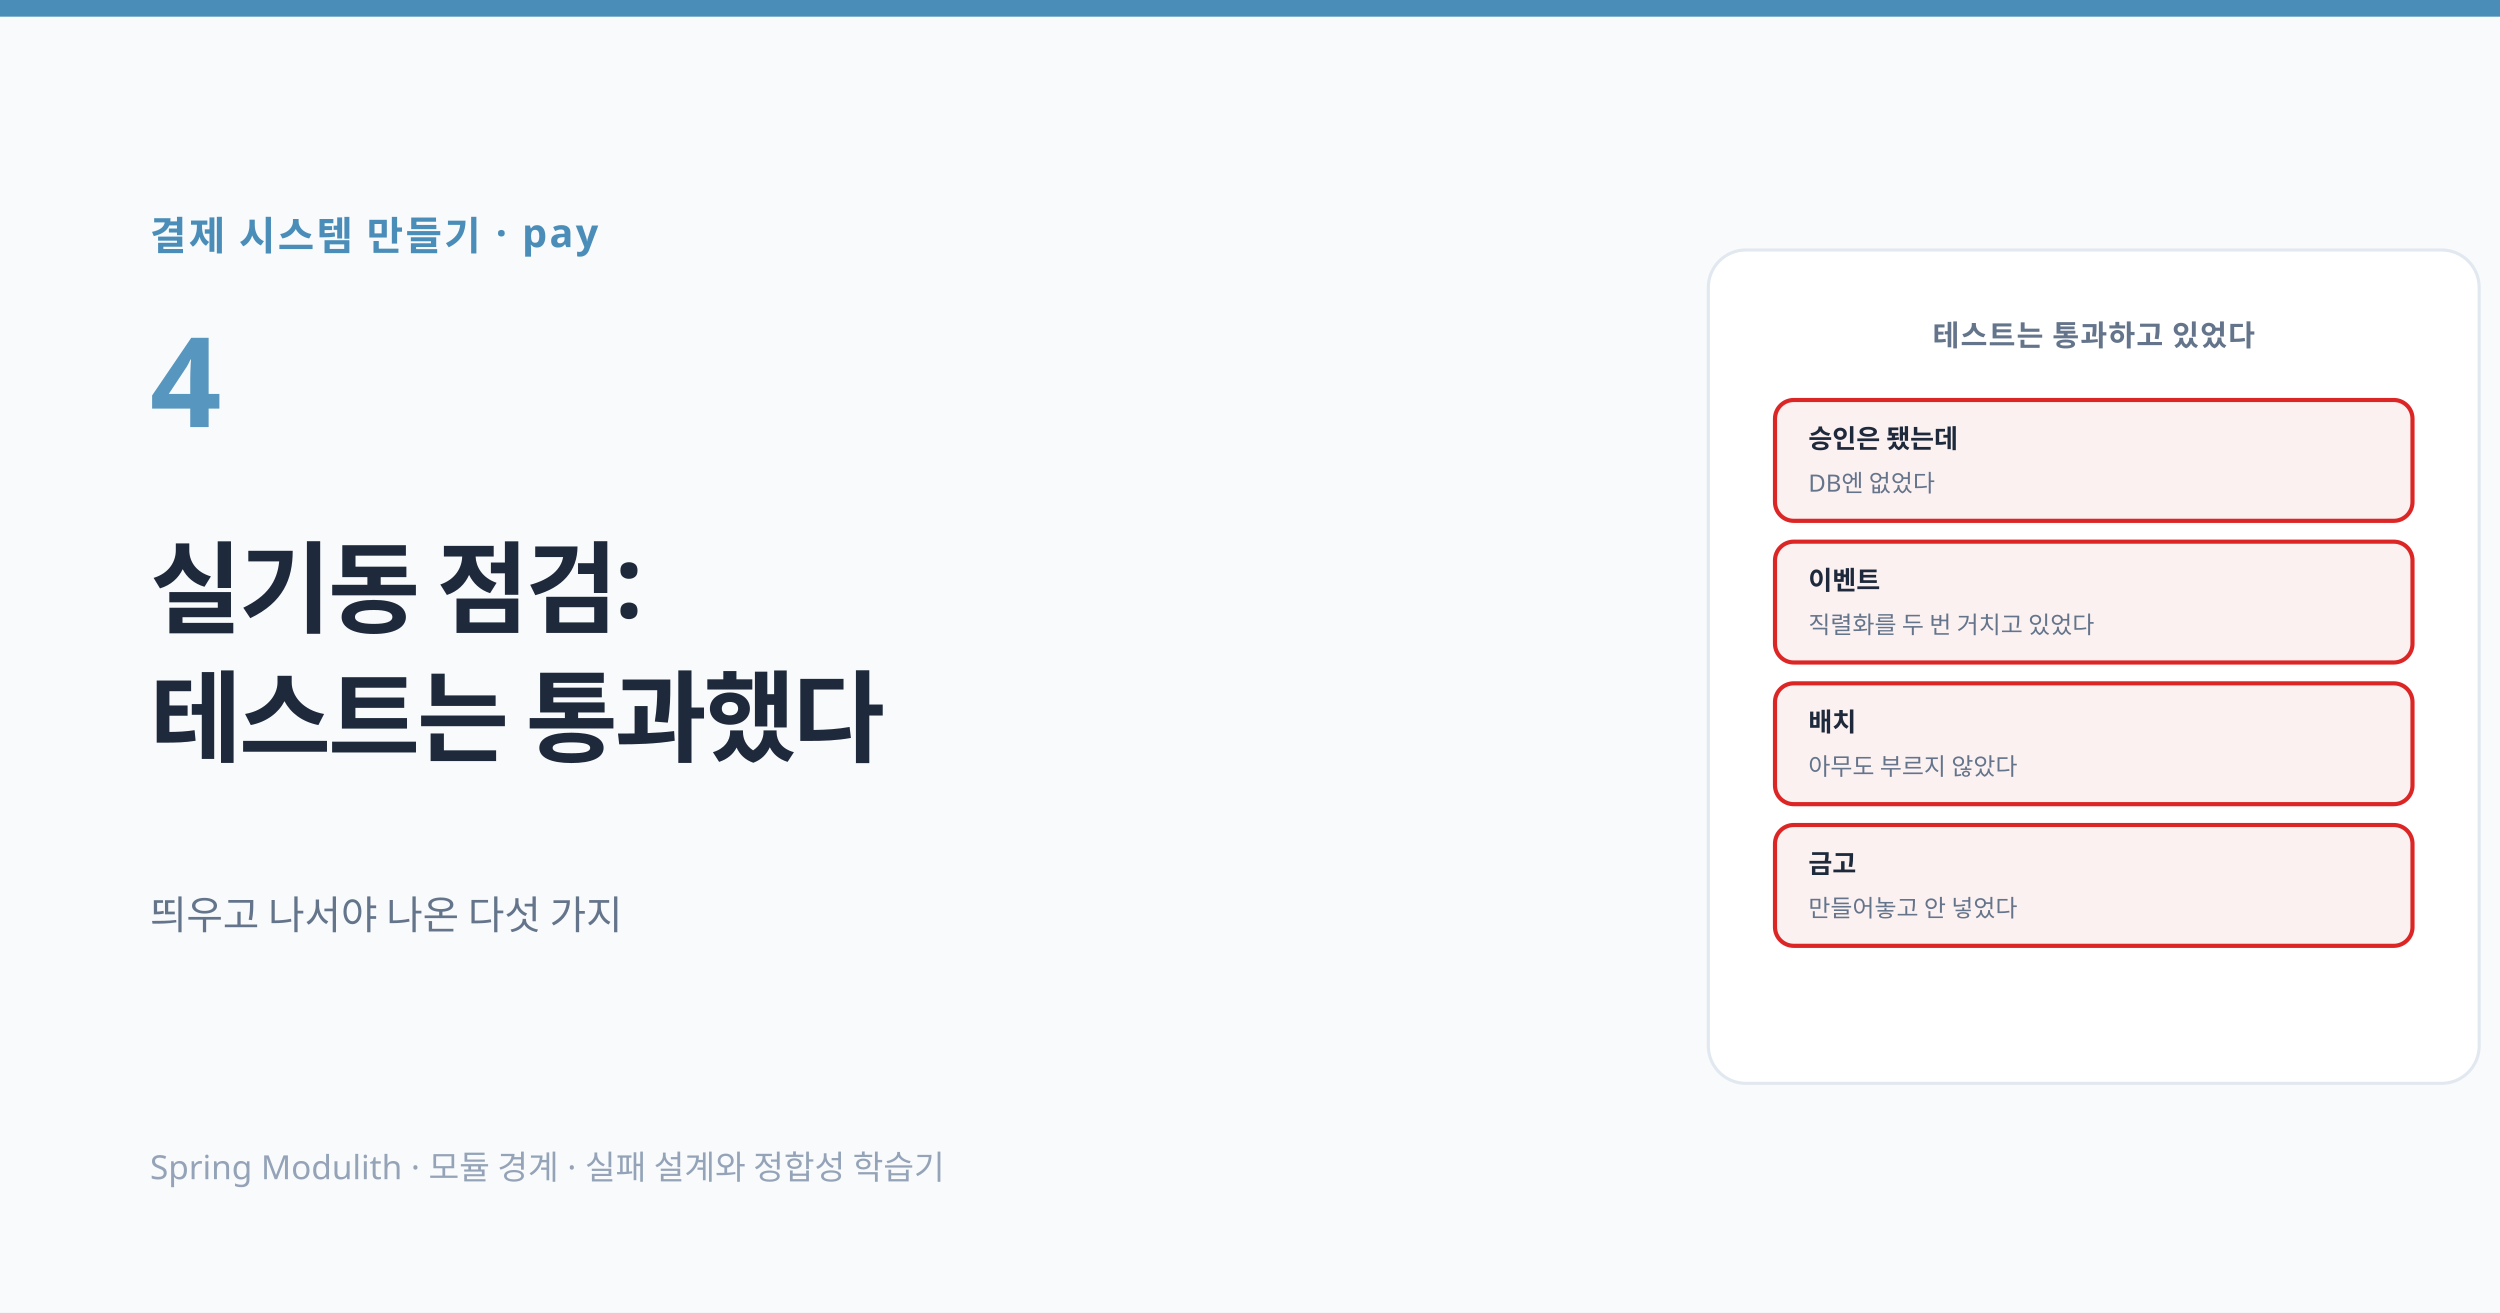
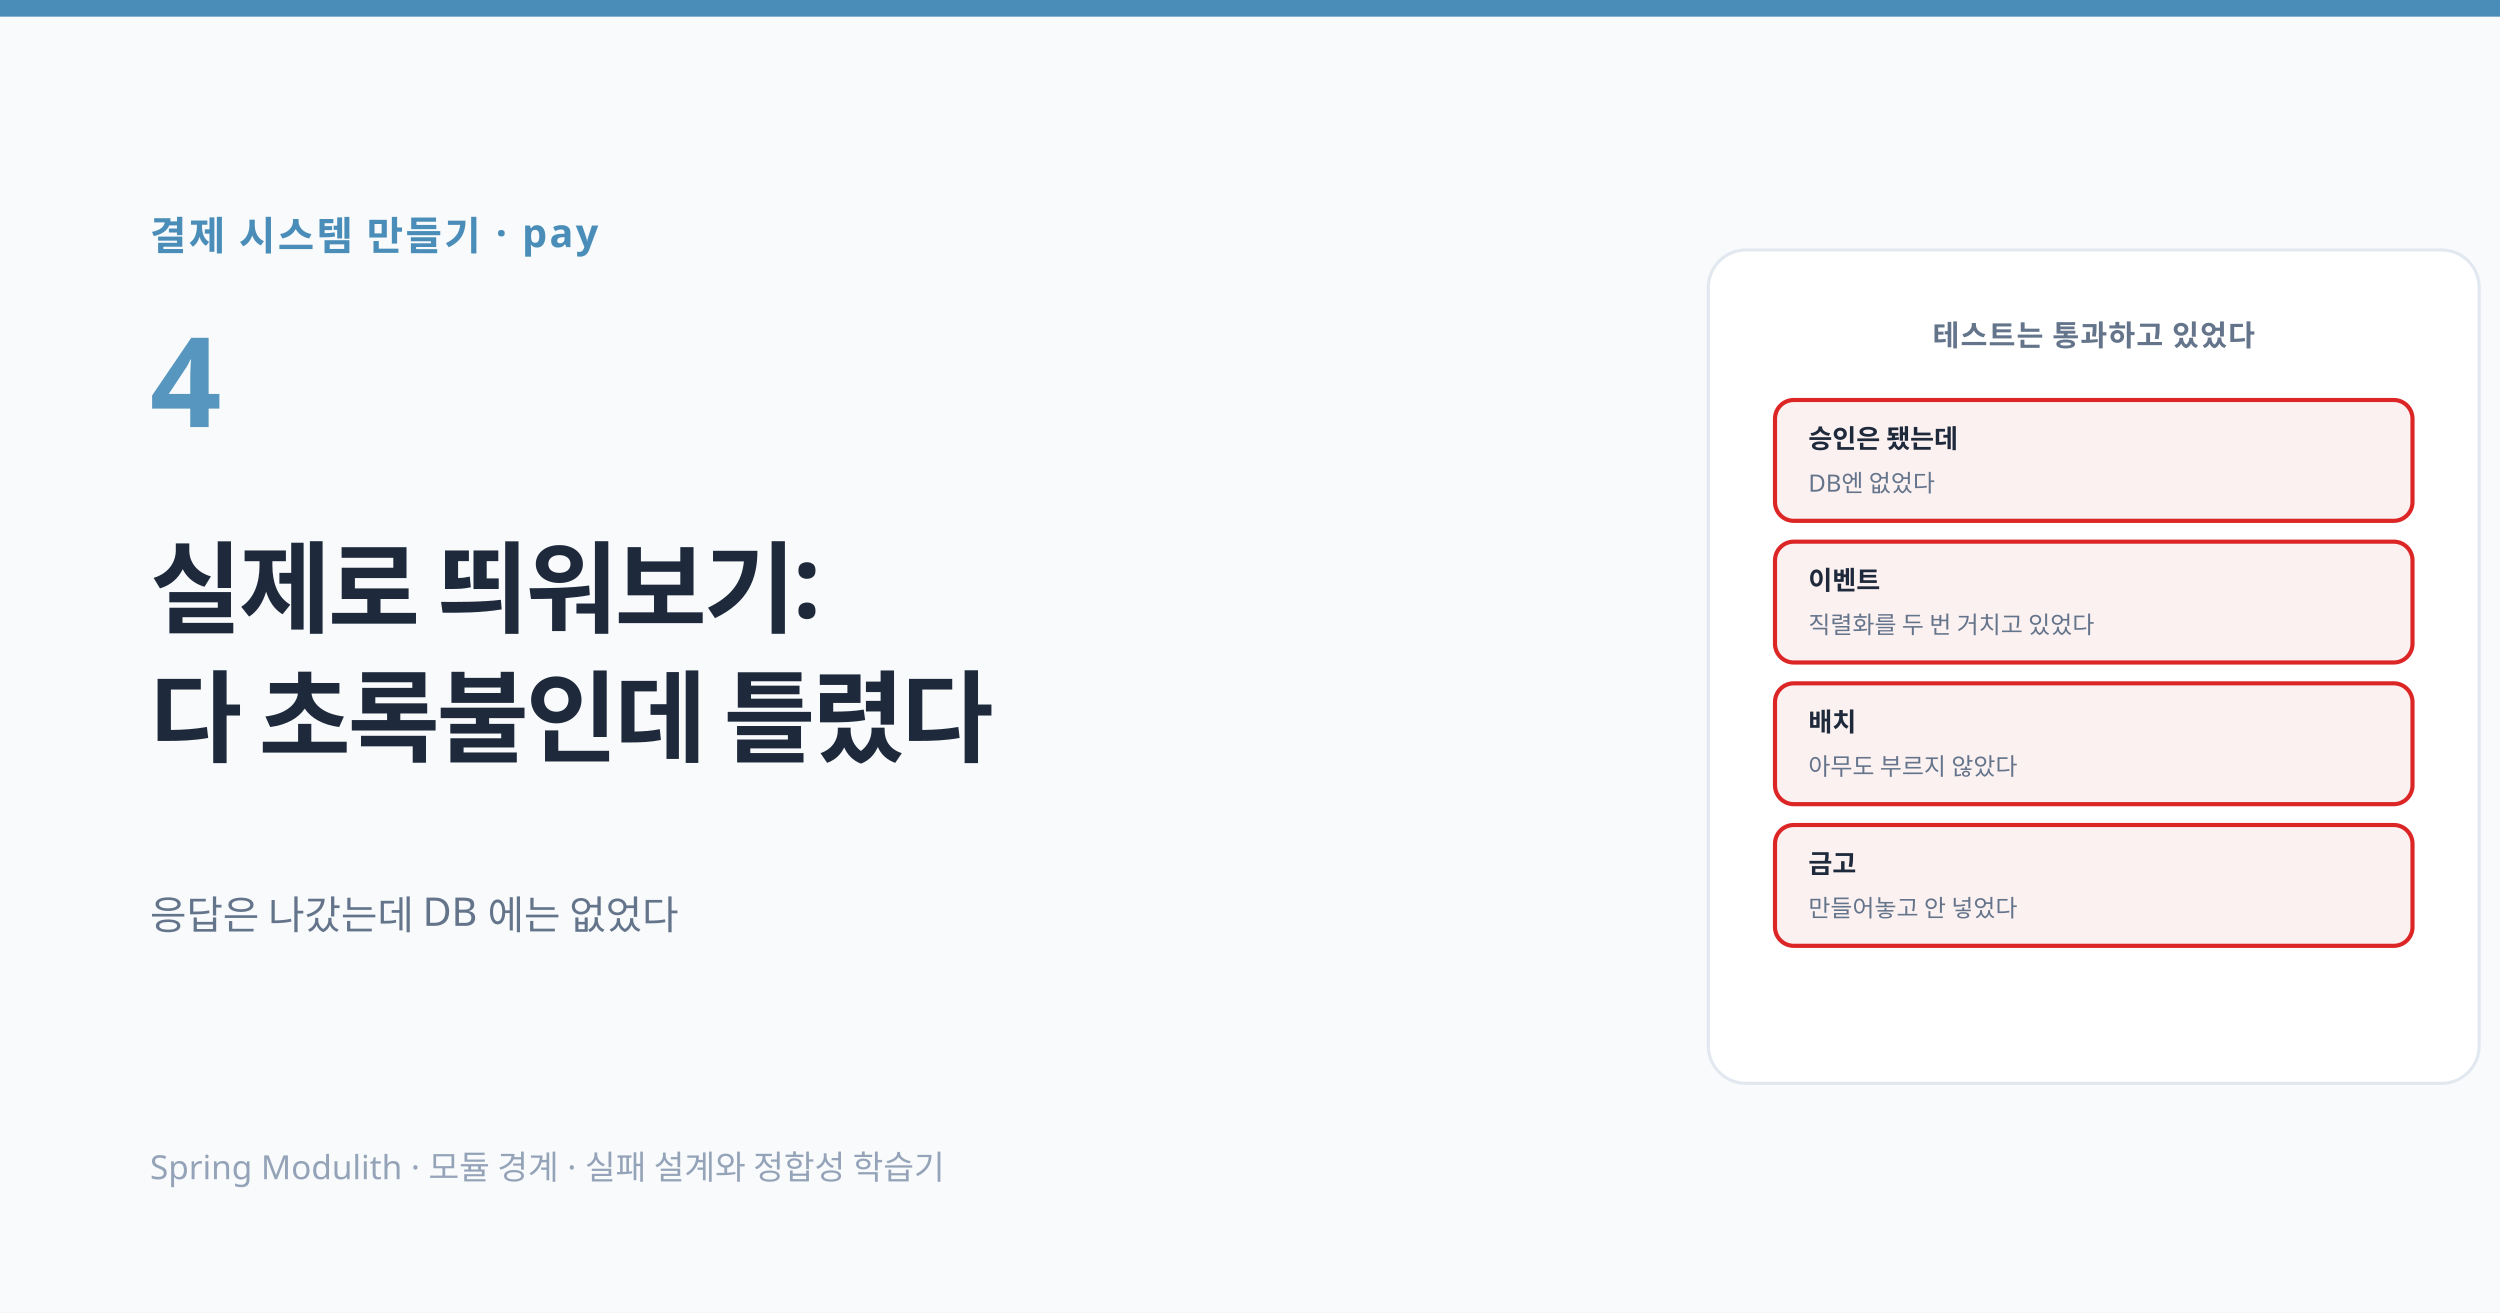
<svg xmlns="http://www.w3.org/2000/svg" viewBox="0 0 1200 630" font-family="'Pretendard', 'Apple SD Gothic Neo', system-ui, sans-serif">
  <rect width="1200" height="630" fill="#f8fafb" />
  <rect width="1200" height="8" fill="#4a8db8" />
  <rect x="820" y="120" width="370" height="400" rx="18" fill="#ffffff" stroke="#e2e8f0" stroke-width="1.5" />
  <text x="1005" y="166" text-anchor="middle" font-size="14" font-weight="700" fill="#64748b" letter-spacing="0.04em">테스트는 통과하고 있었다</text>
  <rect x="852" y="192" width="306" height="58" rx="9" fill="#dc262610" stroke="#dc2626" stroke-width="2" />
  <text x="868" y="215" font-size="12.5" font-weight="700" fill="#1e293b">승인은 됐는데</text>
  <text x="868" y="236" font-size="11.5" fill="#64748b">DB엔 없었다</text>
  <rect x="852" y="260" width="306" height="58" rx="9" fill="#dc262610" stroke="#dc2626" stroke-width="2" />
  <text x="868" y="283" font-size="12.5" font-weight="700" fill="#1e293b">이벤트</text>
  <text x="868" y="304" font-size="11.5" fill="#64748b">직렬화를 두 번 거치고 있었다</text>
  <rect x="852" y="328" width="306" height="58" rx="9" fill="#dc262610" stroke="#dc2626" stroke-width="2" />
  <text x="868" y="351" font-size="12.5" font-weight="700" fill="#1e293b">배치</text>
  <text x="868" y="372" font-size="11.5" fill="#64748b">아무도 부르지 않았다</text>
  <rect x="852" y="396" width="306" height="58" rx="9" fill="#dc262610" stroke="#dc2626" stroke-width="2" />
  <text x="868" y="419" font-size="12.5" font-weight="700" fill="#1e293b">금고</text>
  <text x="868" y="440" font-size="11.5" fill="#64748b">만들어놓고 안 넣었다</text>
  <text x="72" y="120" font-size="19" font-weight="700" fill="#4a8db8" letter-spacing="0.06em">결제 시스템 만들기 · pay</text>
  <text x="72" y="205" font-size="60" font-weight="900" fill="#4a8db8" opacity="0.92">4</text>
-   <text x="72" y="300" font-size="48" font-weight="800" fill="#1e293b" letter-spacing="-0.03em">실기동 점검:</text>
-   <text x="72" y="362" font-size="48" font-weight="800" fill="#1e293b" letter-spacing="-0.03em">테스트는 통과했다</text>
-   <text x="72" y="446" font-size="19" fill="#64748b">띄우고 나서야 나온 다섯 가지</text>
+   <text x="72" y="300" font-size="48" font-weight="800" fill="#1e293b" letter-spacing="-0.03em">실제로 띄워보기:</text>
+   <text x="72" y="362" font-size="48" font-weight="800" fill="#1e293b" letter-spacing="-0.03em">다 초록불인데 틀렸다</text>
+   <text x="72" y="446" font-size="19" fill="#64748b">응답은 나갔는데 DB 에는 없었다</text>
  <text x="72" y="566" font-size="16" fill="#94a3b8">Spring Modulith · 모듈 경계 · 실패 설계와 정합성 학습기</text>
</svg>
